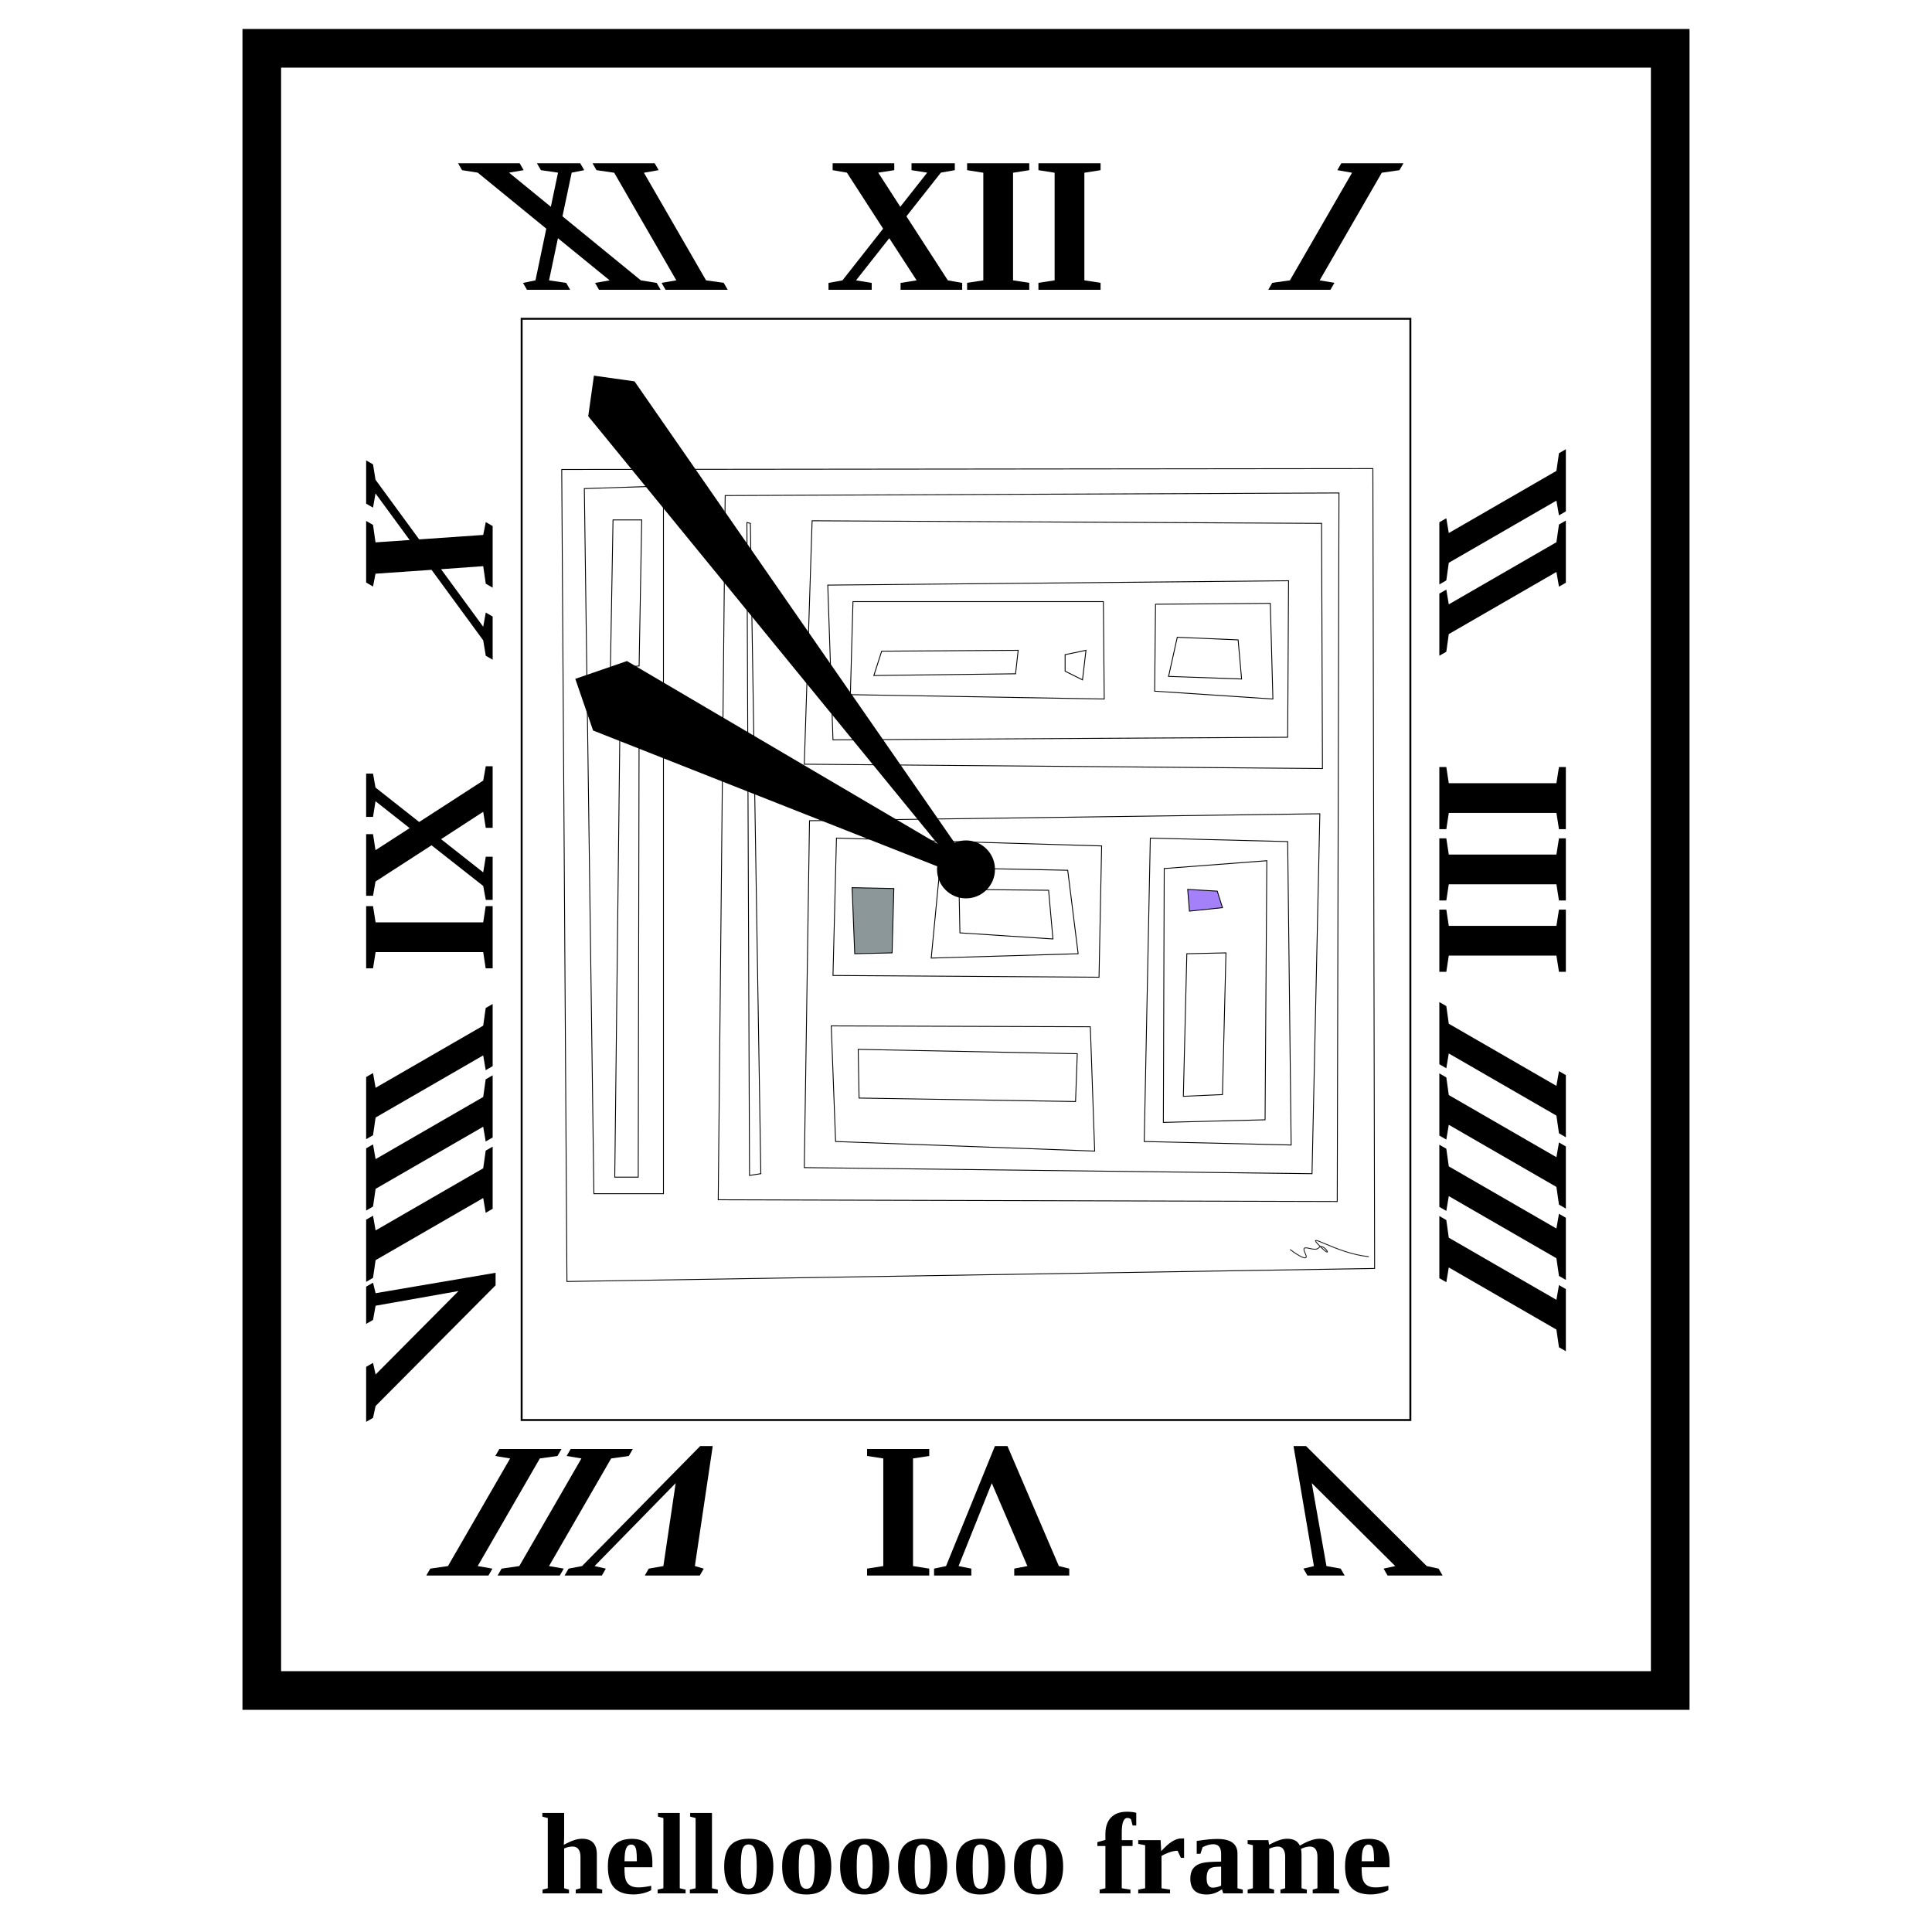
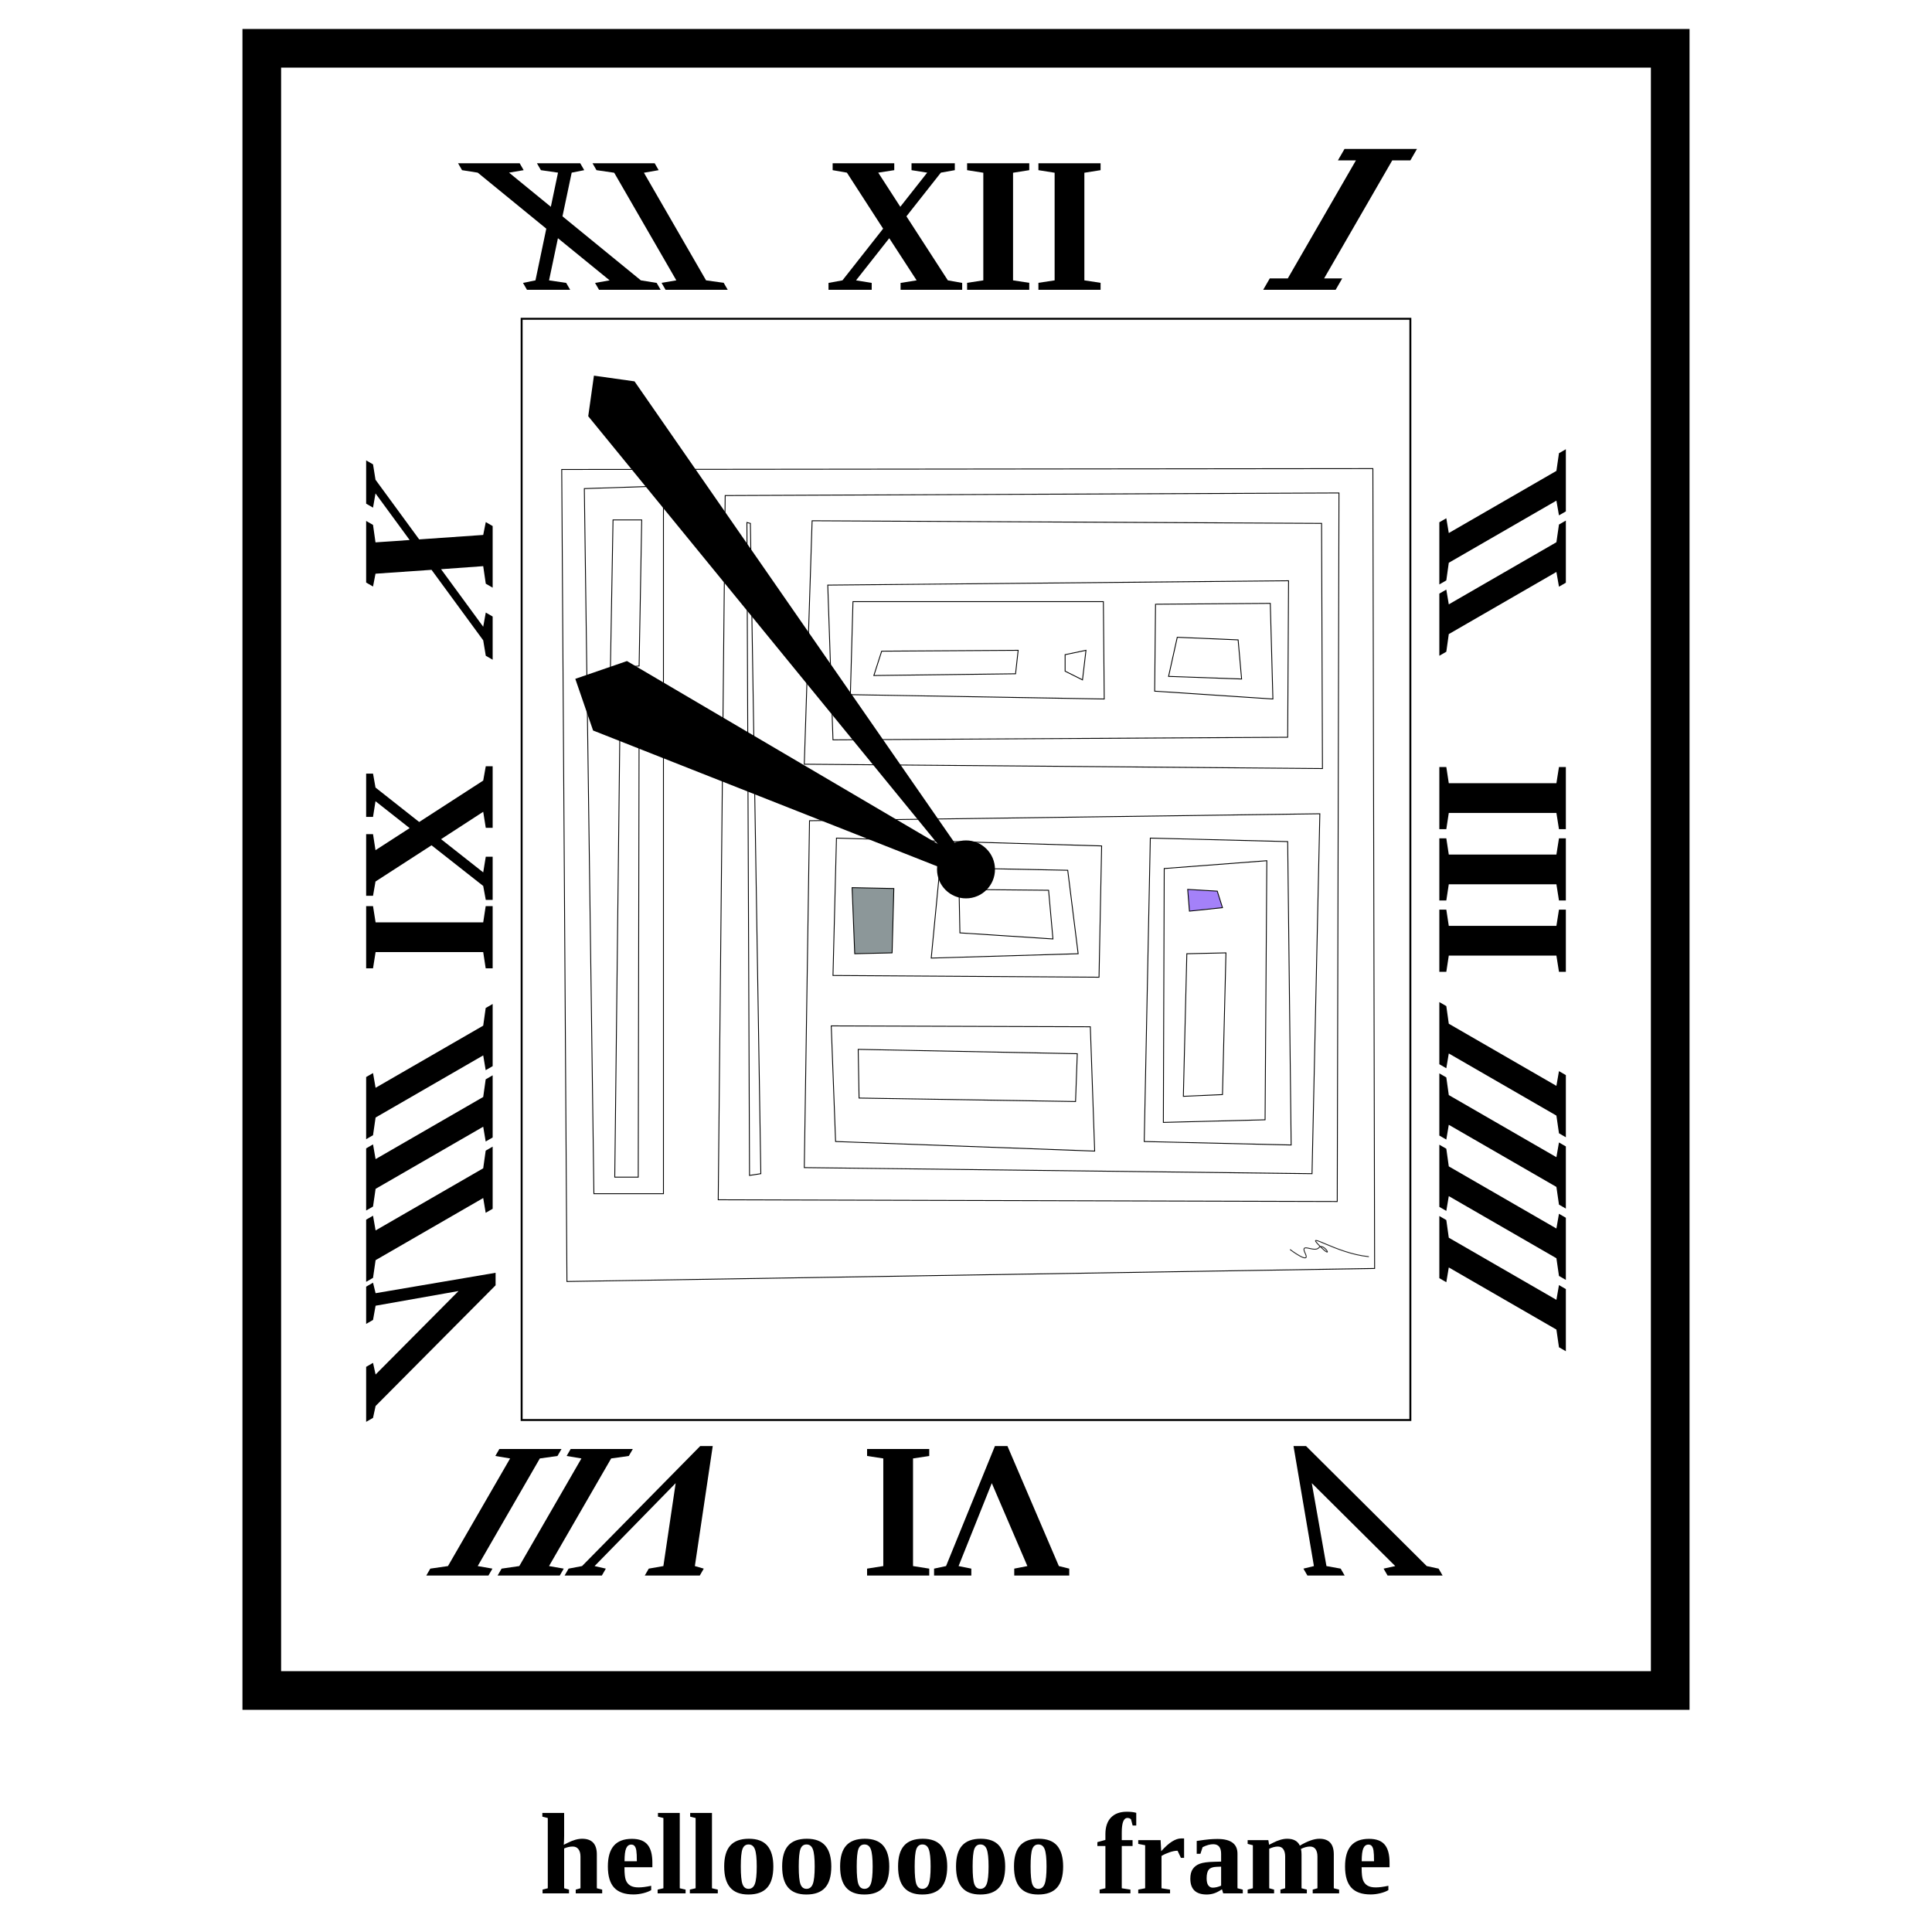
<svg xmlns="http://www.w3.org/2000/svg" viewBox="0 0 1000 1000" height="1000" width="1000">
  <rect width="1000" height="1000" fill="#ffffff" />
  <g transform="translate(0 -50)">
    <rect x="135.5" y="75" width="729" height="850" fill="white" stroke="black" stroke-width="20" />
    <rect x="270" y="215" width="460" height="570" fill="none" stroke="black" />
    <g letter-spacing="-2" text-anchor="middle" font-weight="bold">
      <text x="210" y="200" font-size="100px" transform="skewX(30)">
				XI
			</text>
      <text x="500" y="200" font-size="100px">
				XII
			</text>
      <text x="788" y="200" font-size="100px" transform="skewX(-30)">
- 				I
+ 				Ⅰ
			</text>
      <text x="210" y="200" font-size="100px" transform="skewX(-30) rotate(180 500 500)">
				VII
			</text>
      <text x="500" y="200" font-size="100px" transform="rotate(180 500 500)">
				VI
			</text>
      <text x="788" y="200" font-size="100px" transform="skewX(30) rotate(180 500 500)">
				V
			</text>
      <text x="785" y="255" font-size="100px" transform="skewY(-30) rotate(90 500 500) ">
				II
			</text>
      <text x="500" y="255" font-size="100px" transform="rotate(90 500 500)">
				III
			</text>
      <text x="210" y="255" font-size="100px" transform=" skewY(30) rotate(90 500 500) ">
				IIII
			</text>
      <text x="790" y="255" font-size="100px" transform="skewY(30) rotate(-90 500 500)">
				X
			</text>
      <text x="500" y="255" font-size="100px" transform="rotate(-90 500 500)">
				IX
			</text>
      <text x="195" y="255" font-size="100px" transform="skewY(-30) rotate(-90 500 500)">
				VIII
			</text>
    </g>
    <g transform="translate(275,275) scale(.45)">
      <svg viewBox="0 0 1000 1000" height="1000" width="1000">
        <rect width="1000" height="1000" fill="#ffffff" />
        <polygon fill="none" stroke="black" points="35,40 968,39 970,959 41,974 " />
        <polygon fill="none" stroke="black" points="61,62 152,59 152,873 72,873 " />
        <polygon fill="none" stroke="black" points="94,98 127,98 124,266 91,269 " />
        <polygon fill="none" stroke="black" points="102,329 124,325 123,854 96,854 " />
        <polygon fill="none" stroke="black" points="223,70 929,67 927,882 215,880 " />
        <polygon fill="none" stroke="black" points="248,101 252,102 264,850 251,852 " />
        <polygon fill="none" stroke="black" points="323,99 909,102 910,384 314,379 " />
        <polygon fill="none" stroke="black" points="341,173 871,168 870,348 347,351 " />
        <polygon fill="none" stroke="black" points="370,192 658,192 659,304 367,299 " />
        <polygon fill="none" stroke="black" points="403,249 560,248 557,275 394,277 " />
        <polygon fill="none" stroke="black" points="614,253 638,248 634,282 614,272 " />
        <polygon fill="none" stroke="black" points="718,195 850,194 853,304 717,295 " />
        <polygon fill="none" stroke="black" points="743,233 813,236 817,281 733,278 " />
        <polygon fill="none" stroke="black" points="320,444 907,436 898,850 314,843 " />
        <polygon fill="none" stroke="black" points="712,464 870,468 874,817 705,813 " />
        <polygon fill="none" stroke="black" points="728,499 846,490 844,788 727,791 " />
        <polygon stroke="black" fill="rgba(104, 46, 245, .6)" points="755,523 789,525 795,544 757,548 " />
        <polygon fill="none" stroke="black" points="754,597 799,596 795,759 750,761 " />
        <polygon fill="none" stroke="black" points="351,464 656,473 653,624 347,622 " />
        <polygon fill="none" stroke="black" points="470,498 617,501 629,597 460,602 " />
        <polygon fill="none" stroke="black" points="492,523 595,524 600,580 493,573 " />
        <polygon stroke="black" fill="rgba(64, 82, 86, .6)" points="369,521 417,522 415,596 372,597 " />
        <polygon fill="none" stroke="black" points="345,680 643,681 648,824 350,813 " />
        <polygon fill="none" stroke="black" points="376,707 628,712 626,767 377,763 " />
        <path stroke="rgb(30, 30, 30)" fill="none" stroke-width="10" stroke-linecap="round" transform="translate(868 893)scale(.1)" d="M50 444S288 624, 222 487S328 485, 380 420S566 581, 387 400S570 486, 950 524" />
      </svg>
    </g>
    <polygon points="497,500 485,195 500,180 515,195 503,500" fill="black" transform="rotate(323 500 500) ">
      <animateTransform attributeName="transform" type="rotate" dur="3600s" repeatCount="indefinite" from="323 500 500" to="683 500 500" />
    </polygon>
    <polygon points="496,500 480,295 500,275 520,295 504,500" fill="black" transform="rotate(296 500 500) ">
      <animateTransform attributeName="transform" type="rotate" dur="43200s" repeatCount="indefinite" from="296 500 500" to="656 500 500" />
    </polygon>
    <circle r="15" fill="black" cx="500" cy="500" />
  </g>
  <text x="500" y="980" text-anchor="middle" font-size="60px" font-weight="bold">
		helloooooo frame
	</text>
</svg>
